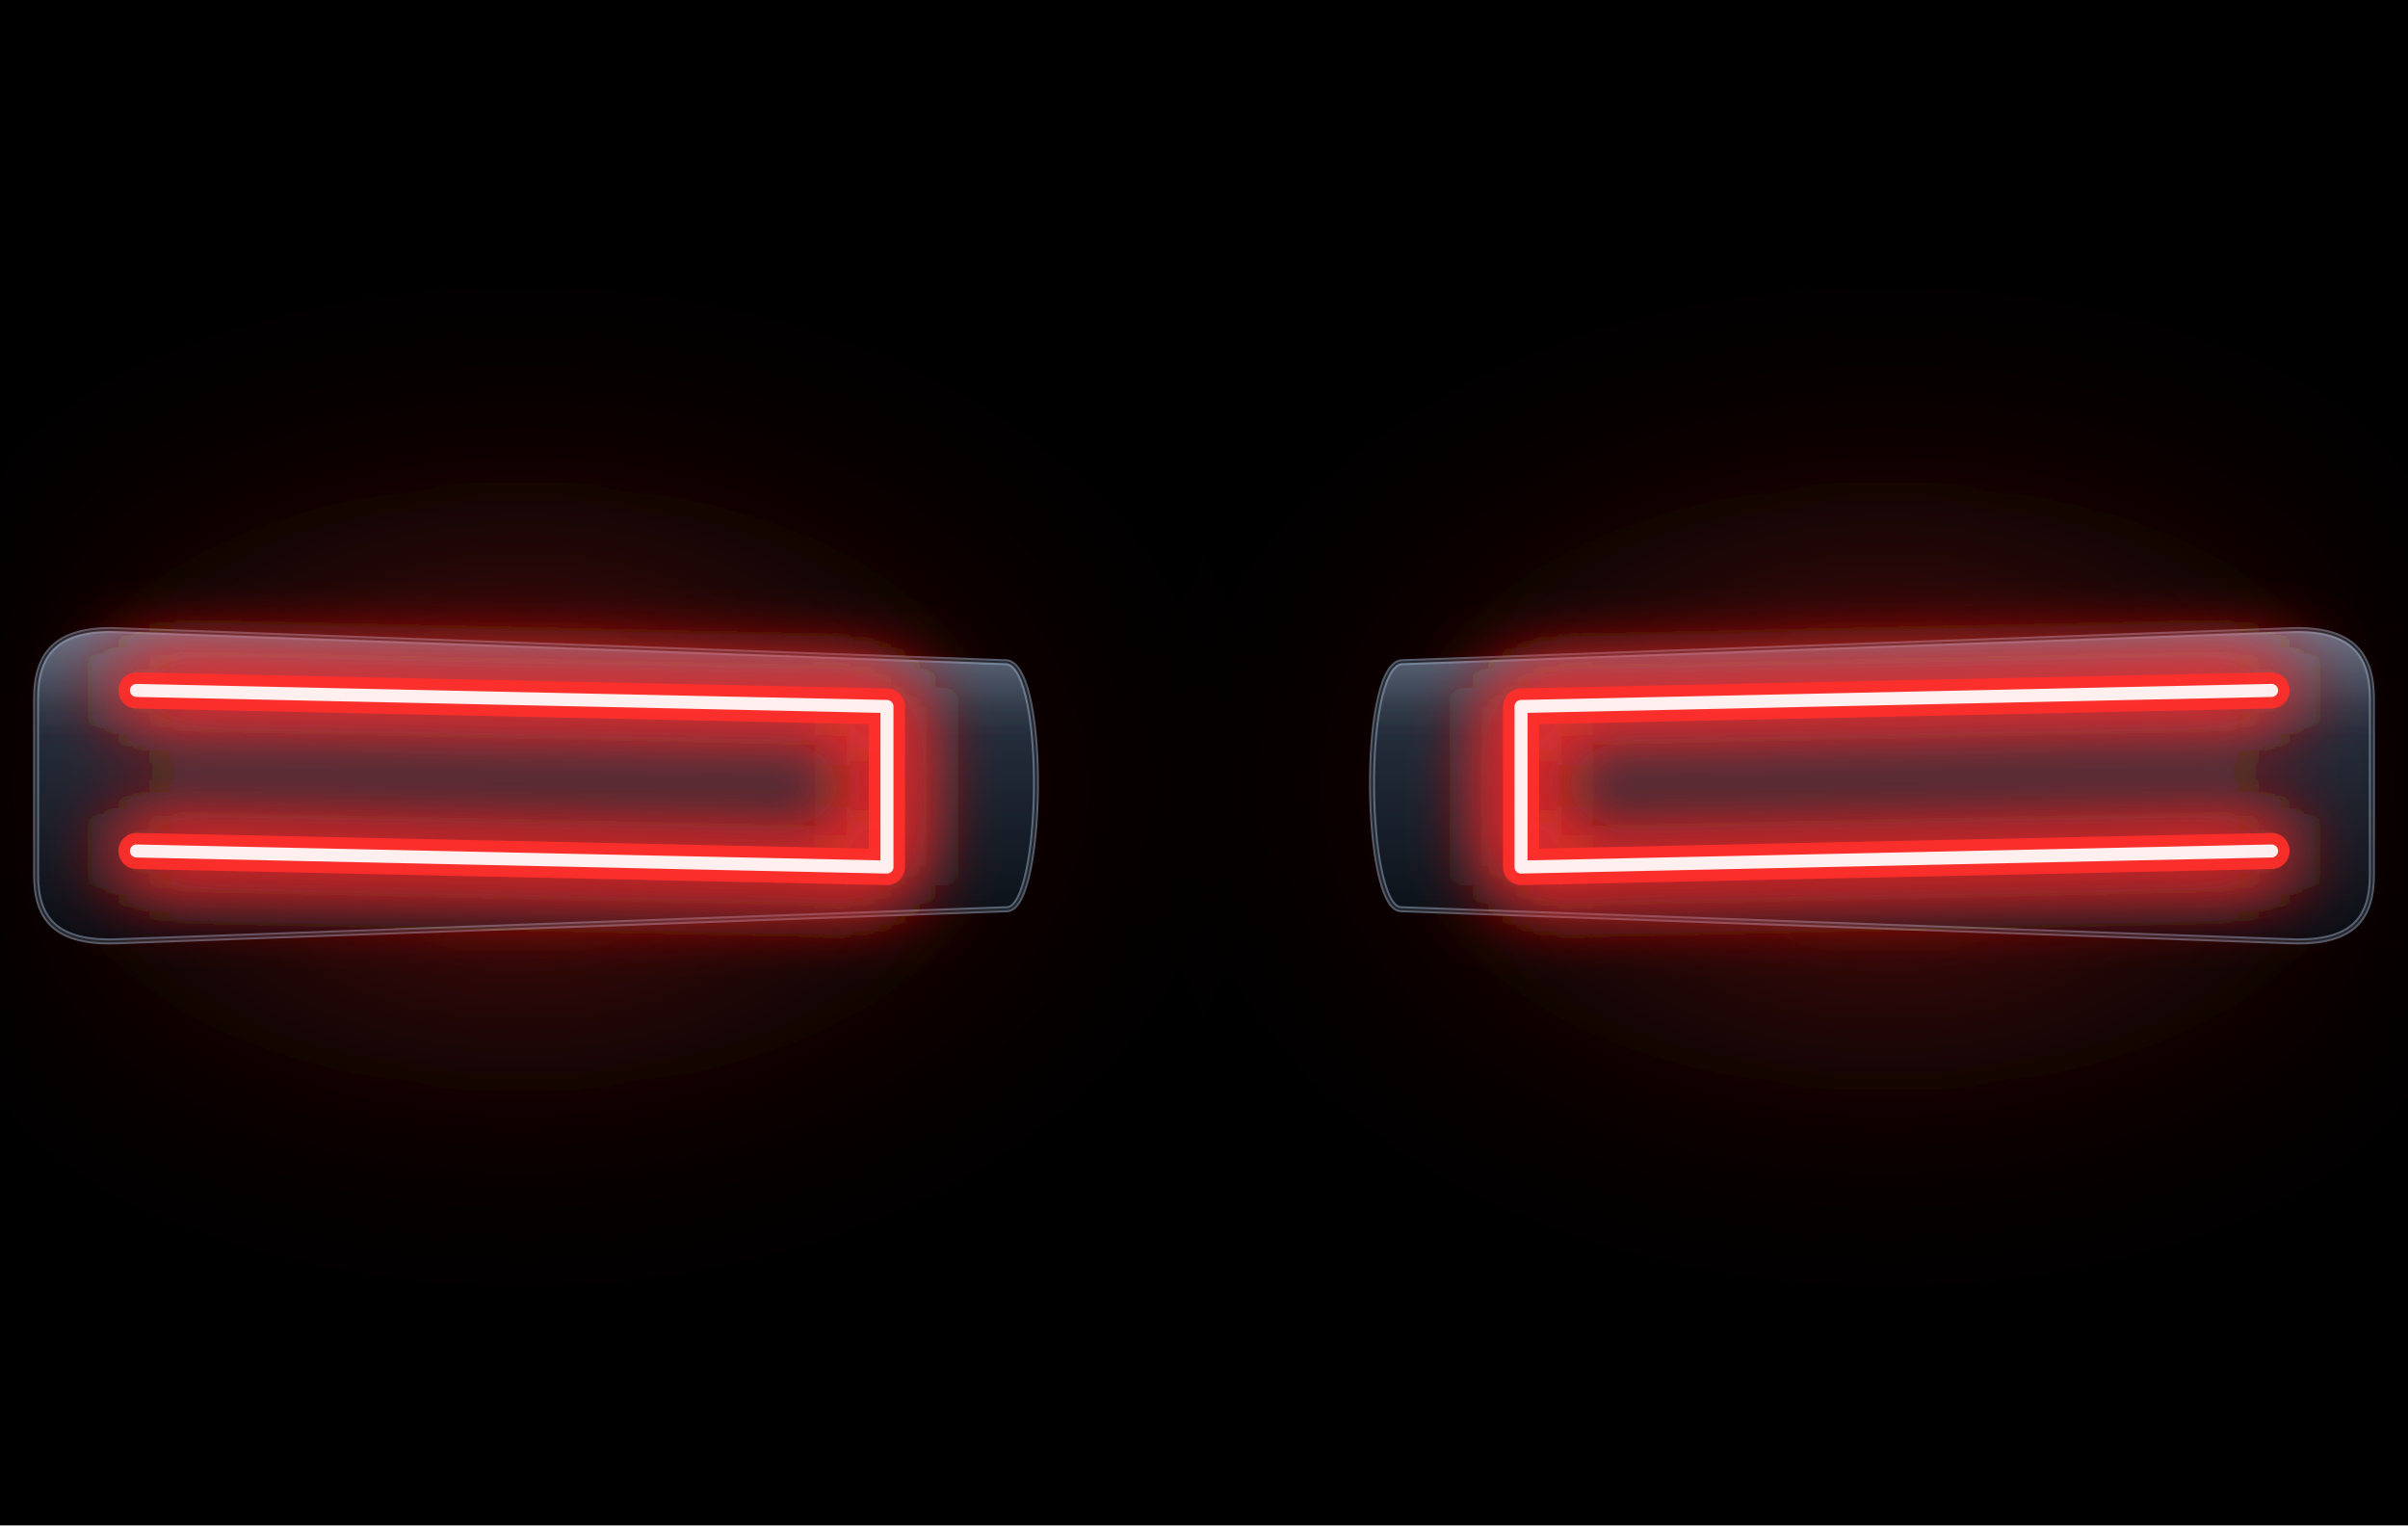
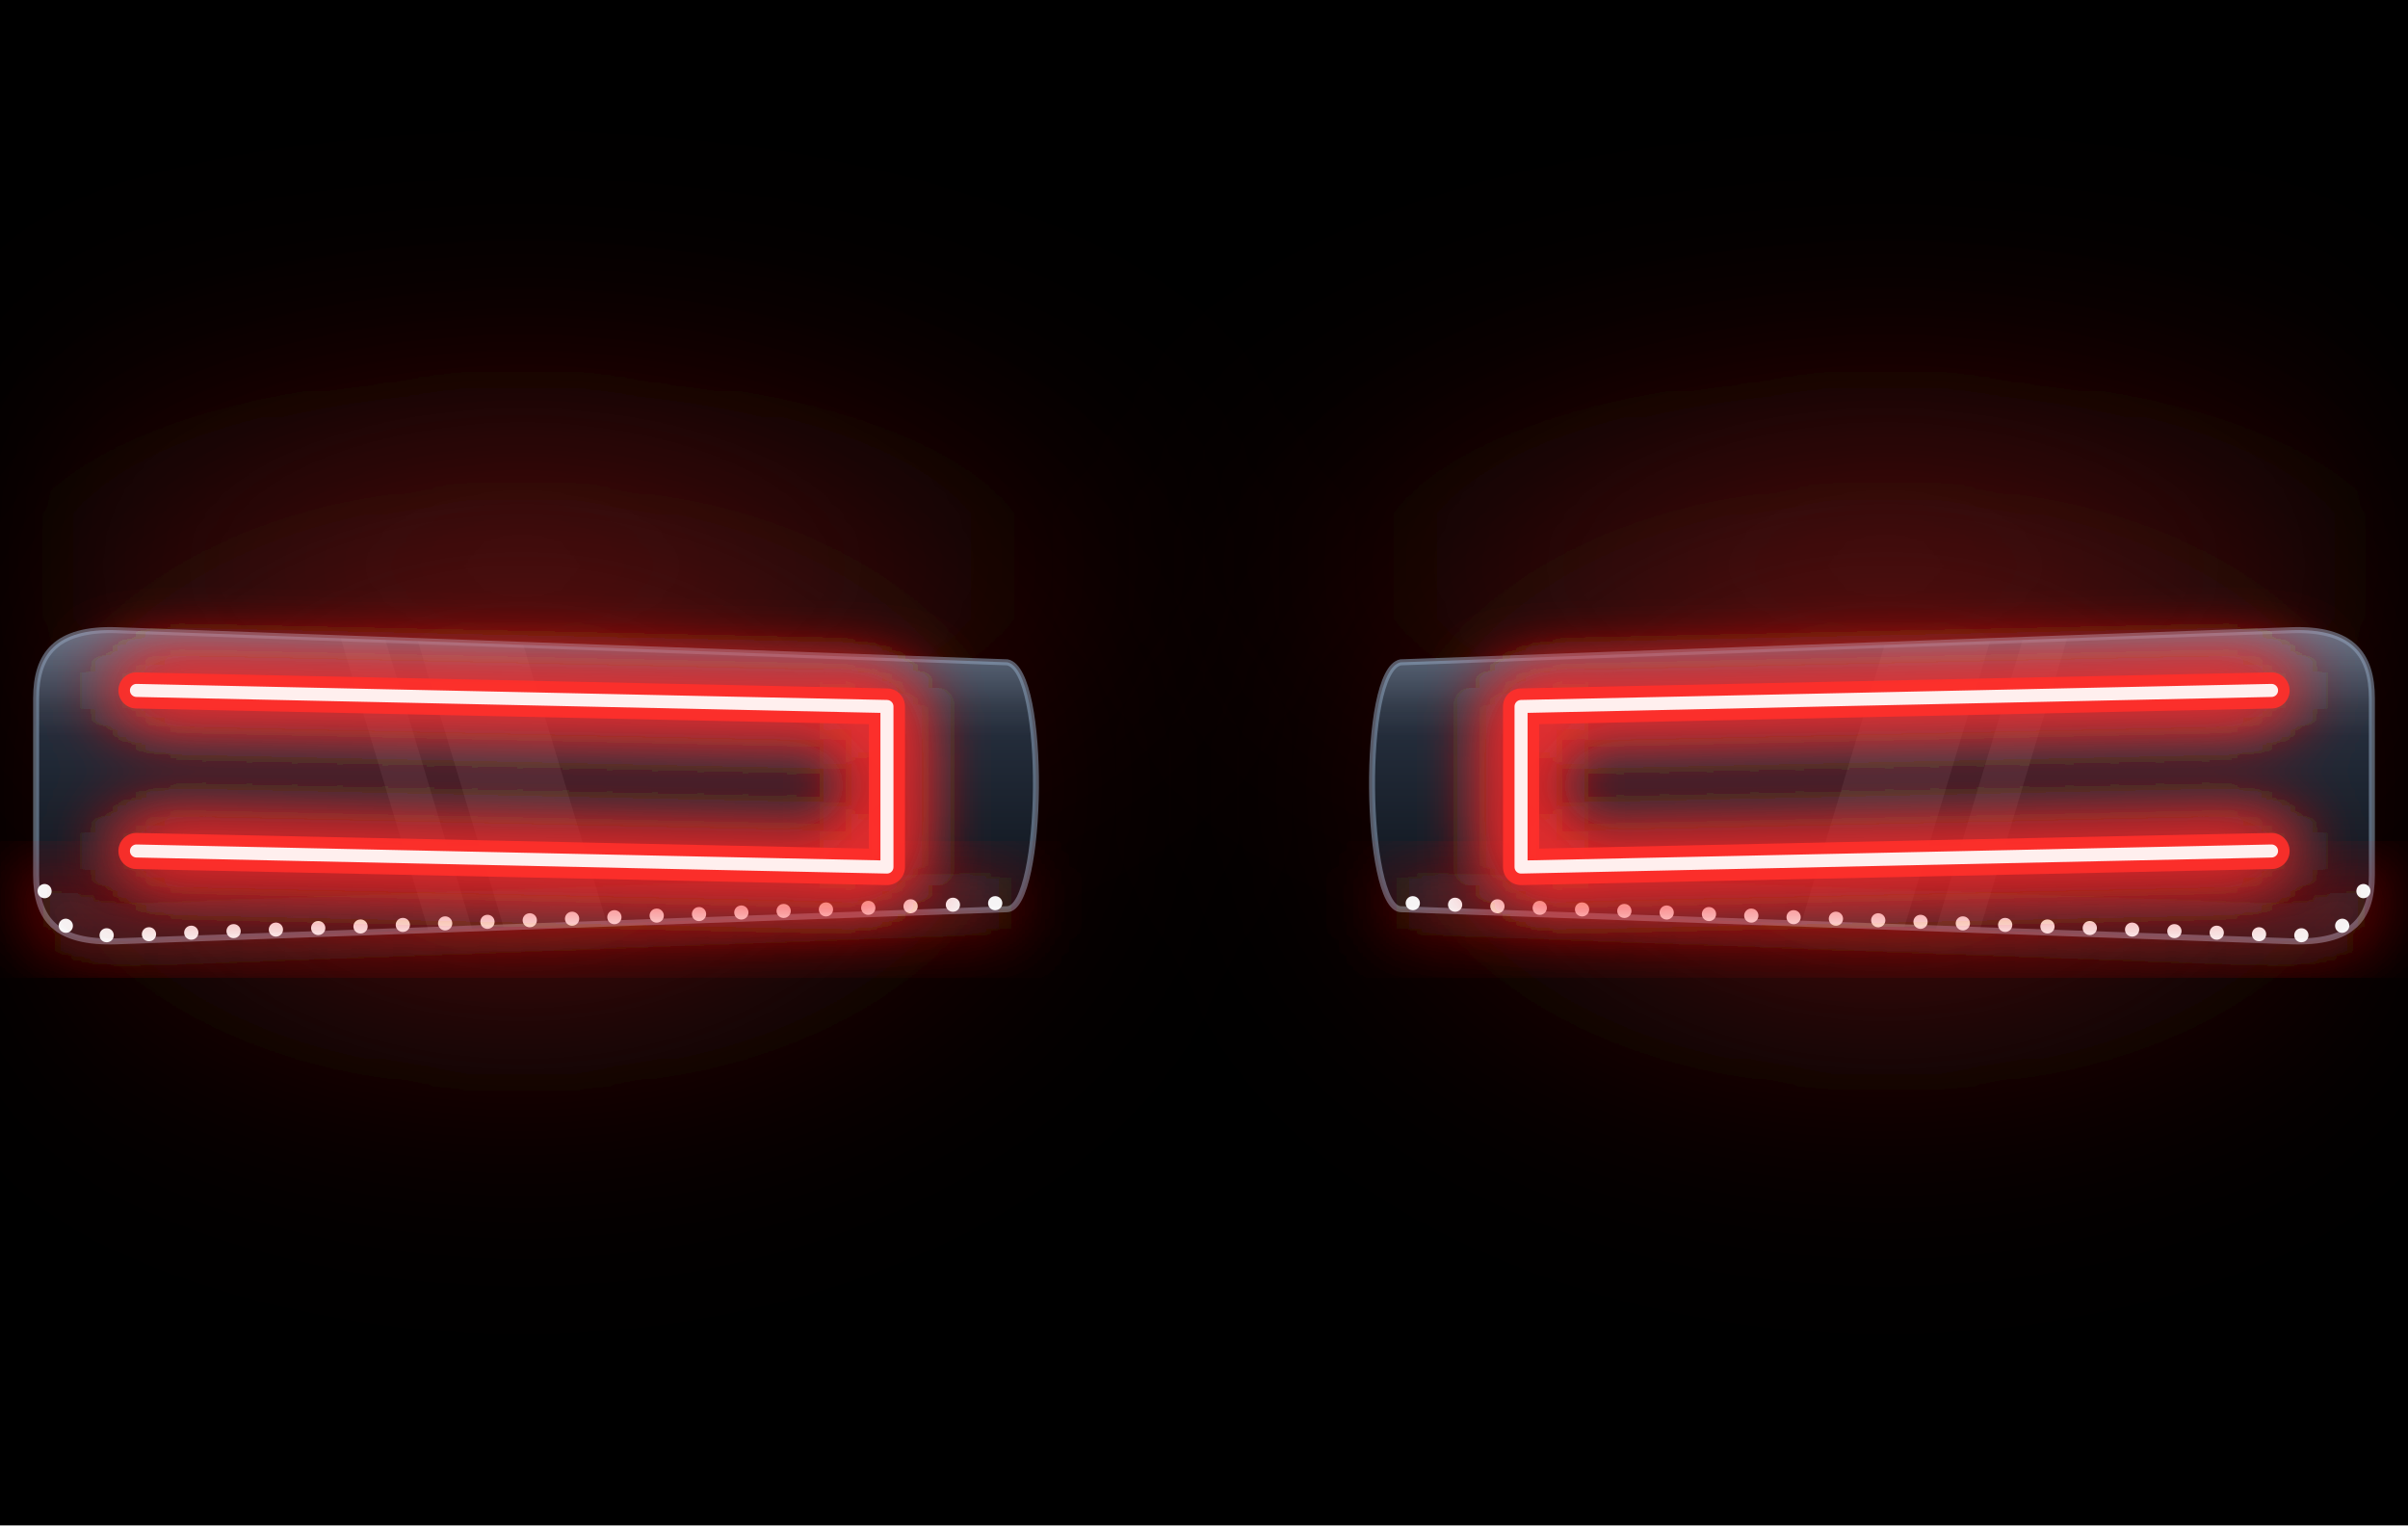
<svg xmlns="http://www.w3.org/2000/svg" viewBox="0 0 1200 760" width="1200" height="760">
  <rect width="1200" height="760" fill="#000" />
  <defs>
+     <clipPath id="bodyclip">
+       <path d="M 616 330 L 1060 314 C 1090 313 1100 326 1100 348 L 1100 436 C 1100 458 1090 470 1060 469 L 616 453 C 598 452 596 334 616 330 Z" />
+     </clipPath>
    <linearGradient id="body" x1="0" y1="0" x2="0" y2="1">
      <stop offset="0" stop-color="#44536b" />
      <stop offset=".25" stop-color="#27303f" />
      <stop offset=".70" stop-color="#151c26" />
      <stop offset="1" stop-color="#090d13" />
    </linearGradient>
    <linearGradient id="sheen" x1="0" y1="0" x2="0" y2="1">
      <stop offset="0" stop-color="#ffffff" stop-opacity=".20" />
      <stop offset=".34" stop-color="#ffffff" stop-opacity="0" />
    </linearGradient>
    <radialGradient id="lens">
      <stop offset="0" stop-color="#3d5068" />
      <stop offset=".70" stop-color="#18202b" />
      <stop offset="1" stop-color="#0b1016" />
    </radialGradient>
    <radialGradient id="bulb">
      <stop offset="0" stop-color="#ff2f2a" stop-opacity=".95" />
      <stop offset=".55" stop-color="#ff2f2a" stop-opacity=".32" />
      <stop offset="1" stop-color="#ff2f2a" stop-opacity="0" />
    </radialGradient>
    <radialGradient id="bloom">
      <stop offset="0" stop-color="#ff2f2a" stop-opacity=".50" />
      <stop offset=".45" stop-color="#ff2f2a" stop-opacity=".16" />
      <stop offset="1" stop-color="#ff2f2a" stop-opacity="0" />
    </radialGradient>
+     <radialGradient id="haze">
+       <stop offset="0" stop-color="#ff2f2a" stop-opacity=".22" />
+       <stop offset="1" stop-color="#ff2f2a" stop-opacity="0" />
+     </radialGradient>
    <filter id="glow" x="-80%" y="-80%" width="260%" height="260%">
-       <feGaussianBlur stdDeviation="20" result="b" />
+       <feGaussianBlur stdDeviation="18" result="b" />
      <feMerge>
        <feMergeNode in="b" />
        <feMergeNode in="b" />
        <feMergeNode in="b" />
      </feMerge>
    </filter>
    <filter id="soft" x="-60%" y="-60%" width="220%" height="220%">
      <feGaussianBlur stdDeviation="55" />
    </filter>
  </defs>
  <g transform="translate(82,0)">
    <ellipse cx="858" cy="392" rx="320" ry="200" fill="url(#bloom)" filter="url(#soft)" />
+     <ellipse cx="858" cy="282" rx="368" ry="140" fill="url(#haze)" filter="url(#soft)" />
    <path d="M 616 330 L 1060 314 C 1090 313 1100 326 1100 348 L 1100 436 C 1100 458 1090 470 1060 469 L 616 453 C 598 452 596 334 616 330 Z" fill="url(#body)" />
    <path d="M 616 330 L 1060 314 C 1090 313 1100 326 1100 348 L 1100 436 C 1100 458 1090 470 1060 469 L 616 453 C 598 452 596 334 616 330 Z" fill="url(#sheen)" />
+     <g clip-path="url(#bodyclip)">
+       <path d="M 866 292 L 918 292 L 858 492 L 806 492 ZM 934 292 L 956 292 L 896 492 L 874 492 Z" fill="#ffffff" opacity=".07" />
+     </g>
    <path d="M 616 330 L 1060 314 C 1090 313 1100 326 1100 348 L 1100 436 C 1100 458 1090 470 1060 469 L 616 453 C 598 452 596 334 616 330 Z" fill="none" stroke="#8ea4bd" stroke-width="3" opacity=".55" />
-     <path d="M 616 330 L 1060 314 C 1090 313 1100 326 1100 348 L 1100 436 C 1100 458 1090 470 1060 469 L 616 453 C 598 452 596 334 616 330 Z" fill="none" stroke="#000" stroke-width="1" opacity=".6" />
+     <g filter="url(#glow)" fill="none" stroke="#ff2f2a" stroke-width="10" stroke-linecap="round" stroke-dasharray="0.1 21">
+       <path d="M 622 450 L 1058 466 C 1086 467 1096 457 1096 440" />
+     </g>
+     <g fill="none" stroke="#ffffff" stroke-width="7" opacity=".95" stroke-linecap="round" stroke-dasharray="0.1 21">
+       <path d="M 622 450 L 1058 466 C 1086 467 1096 457 1096 440" />
+     </g>
    <g filter="url(#glow)" fill="none" stroke="#ff2f2a" stroke-width="18" stroke-linecap="round" stroke-linejoin="round">
      <path d="M1050 344 L676 352 L676 432 L1050 424" />
    </g>
    <g fill="none" stroke="#ff2f2a" stroke-width="18" opacity=".92" stroke-linecap="round" stroke-linejoin="round">
      <path d="M1050 344 L676 352 L676 432 L1050 424" />
    </g>
    <g fill="none" stroke="#ffffff" stroke-width="6.5" opacity=".92" stroke-linecap="round" stroke-linejoin="round">
      <path d="M1050 344 L676 352 L676 432 L1050 424" />
    </g>
  </g>
  <g transform="translate(1200,0) scale(-1,1)">
    <g transform="translate(82,0)">
      <ellipse cx="858" cy="392" rx="320" ry="200" fill="url(#bloom)" filter="url(#soft)" />
+       <ellipse cx="858" cy="282" rx="368" ry="140" fill="url(#haze)" filter="url(#soft)" />
      <path d="M 616 330 L 1060 314 C 1090 313 1100 326 1100 348 L 1100 436 C 1100 458 1090 470 1060 469 L 616 453 C 598 452 596 334 616 330 Z" fill="url(#body)" />
      <path d="M 616 330 L 1060 314 C 1090 313 1100 326 1100 348 L 1100 436 C 1100 458 1090 470 1060 469 L 616 453 C 598 452 596 334 616 330 Z" fill="url(#sheen)" />
+       <g clip-path="url(#bodyclip)">
+         <path d="M 866 292 L 918 292 L 858 492 L 806 492 ZM 934 292 L 956 292 L 896 492 L 874 492 Z" fill="#ffffff" opacity=".07" />
+       </g>
      <path d="M 616 330 L 1060 314 C 1090 313 1100 326 1100 348 L 1100 436 C 1100 458 1090 470 1060 469 L 616 453 C 598 452 596 334 616 330 Z" fill="none" stroke="#8ea4bd" stroke-width="3" opacity=".55" />
-       <path d="M 616 330 L 1060 314 C 1090 313 1100 326 1100 348 L 1100 436 C 1100 458 1090 470 1060 469 L 616 453 C 598 452 596 334 616 330 Z" fill="none" stroke="#000" stroke-width="1" opacity=".6" />
+       <g filter="url(#glow)" fill="none" stroke="#ff2f2a" stroke-width="10" stroke-linecap="round" stroke-dasharray="0.1 21">
+         <path d="M 622 450 L 1058 466 C 1086 467 1096 457 1096 440" />
+       </g>
+       <g fill="none" stroke="#ffffff" stroke-width="7" opacity=".95" stroke-linecap="round" stroke-dasharray="0.1 21">
+         <path d="M 622 450 L 1058 466 C 1086 467 1096 457 1096 440" />
+       </g>
      <g filter="url(#glow)" fill="none" stroke="#ff2f2a" stroke-width="18" stroke-linecap="round" stroke-linejoin="round">
        <path d="M1050 344 L676 352 L676 432 L1050 424" />
      </g>
      <g fill="none" stroke="#ff2f2a" stroke-width="18" opacity=".92" stroke-linecap="round" stroke-linejoin="round">
        <path d="M1050 344 L676 352 L676 432 L1050 424" />
      </g>
      <g fill="none" stroke="#ffffff" stroke-width="6.5" opacity=".92" stroke-linecap="round" stroke-linejoin="round">
        <path d="M1050 344 L676 352 L676 432 L1050 424" />
      </g>
    </g>
  </g>
</svg>
